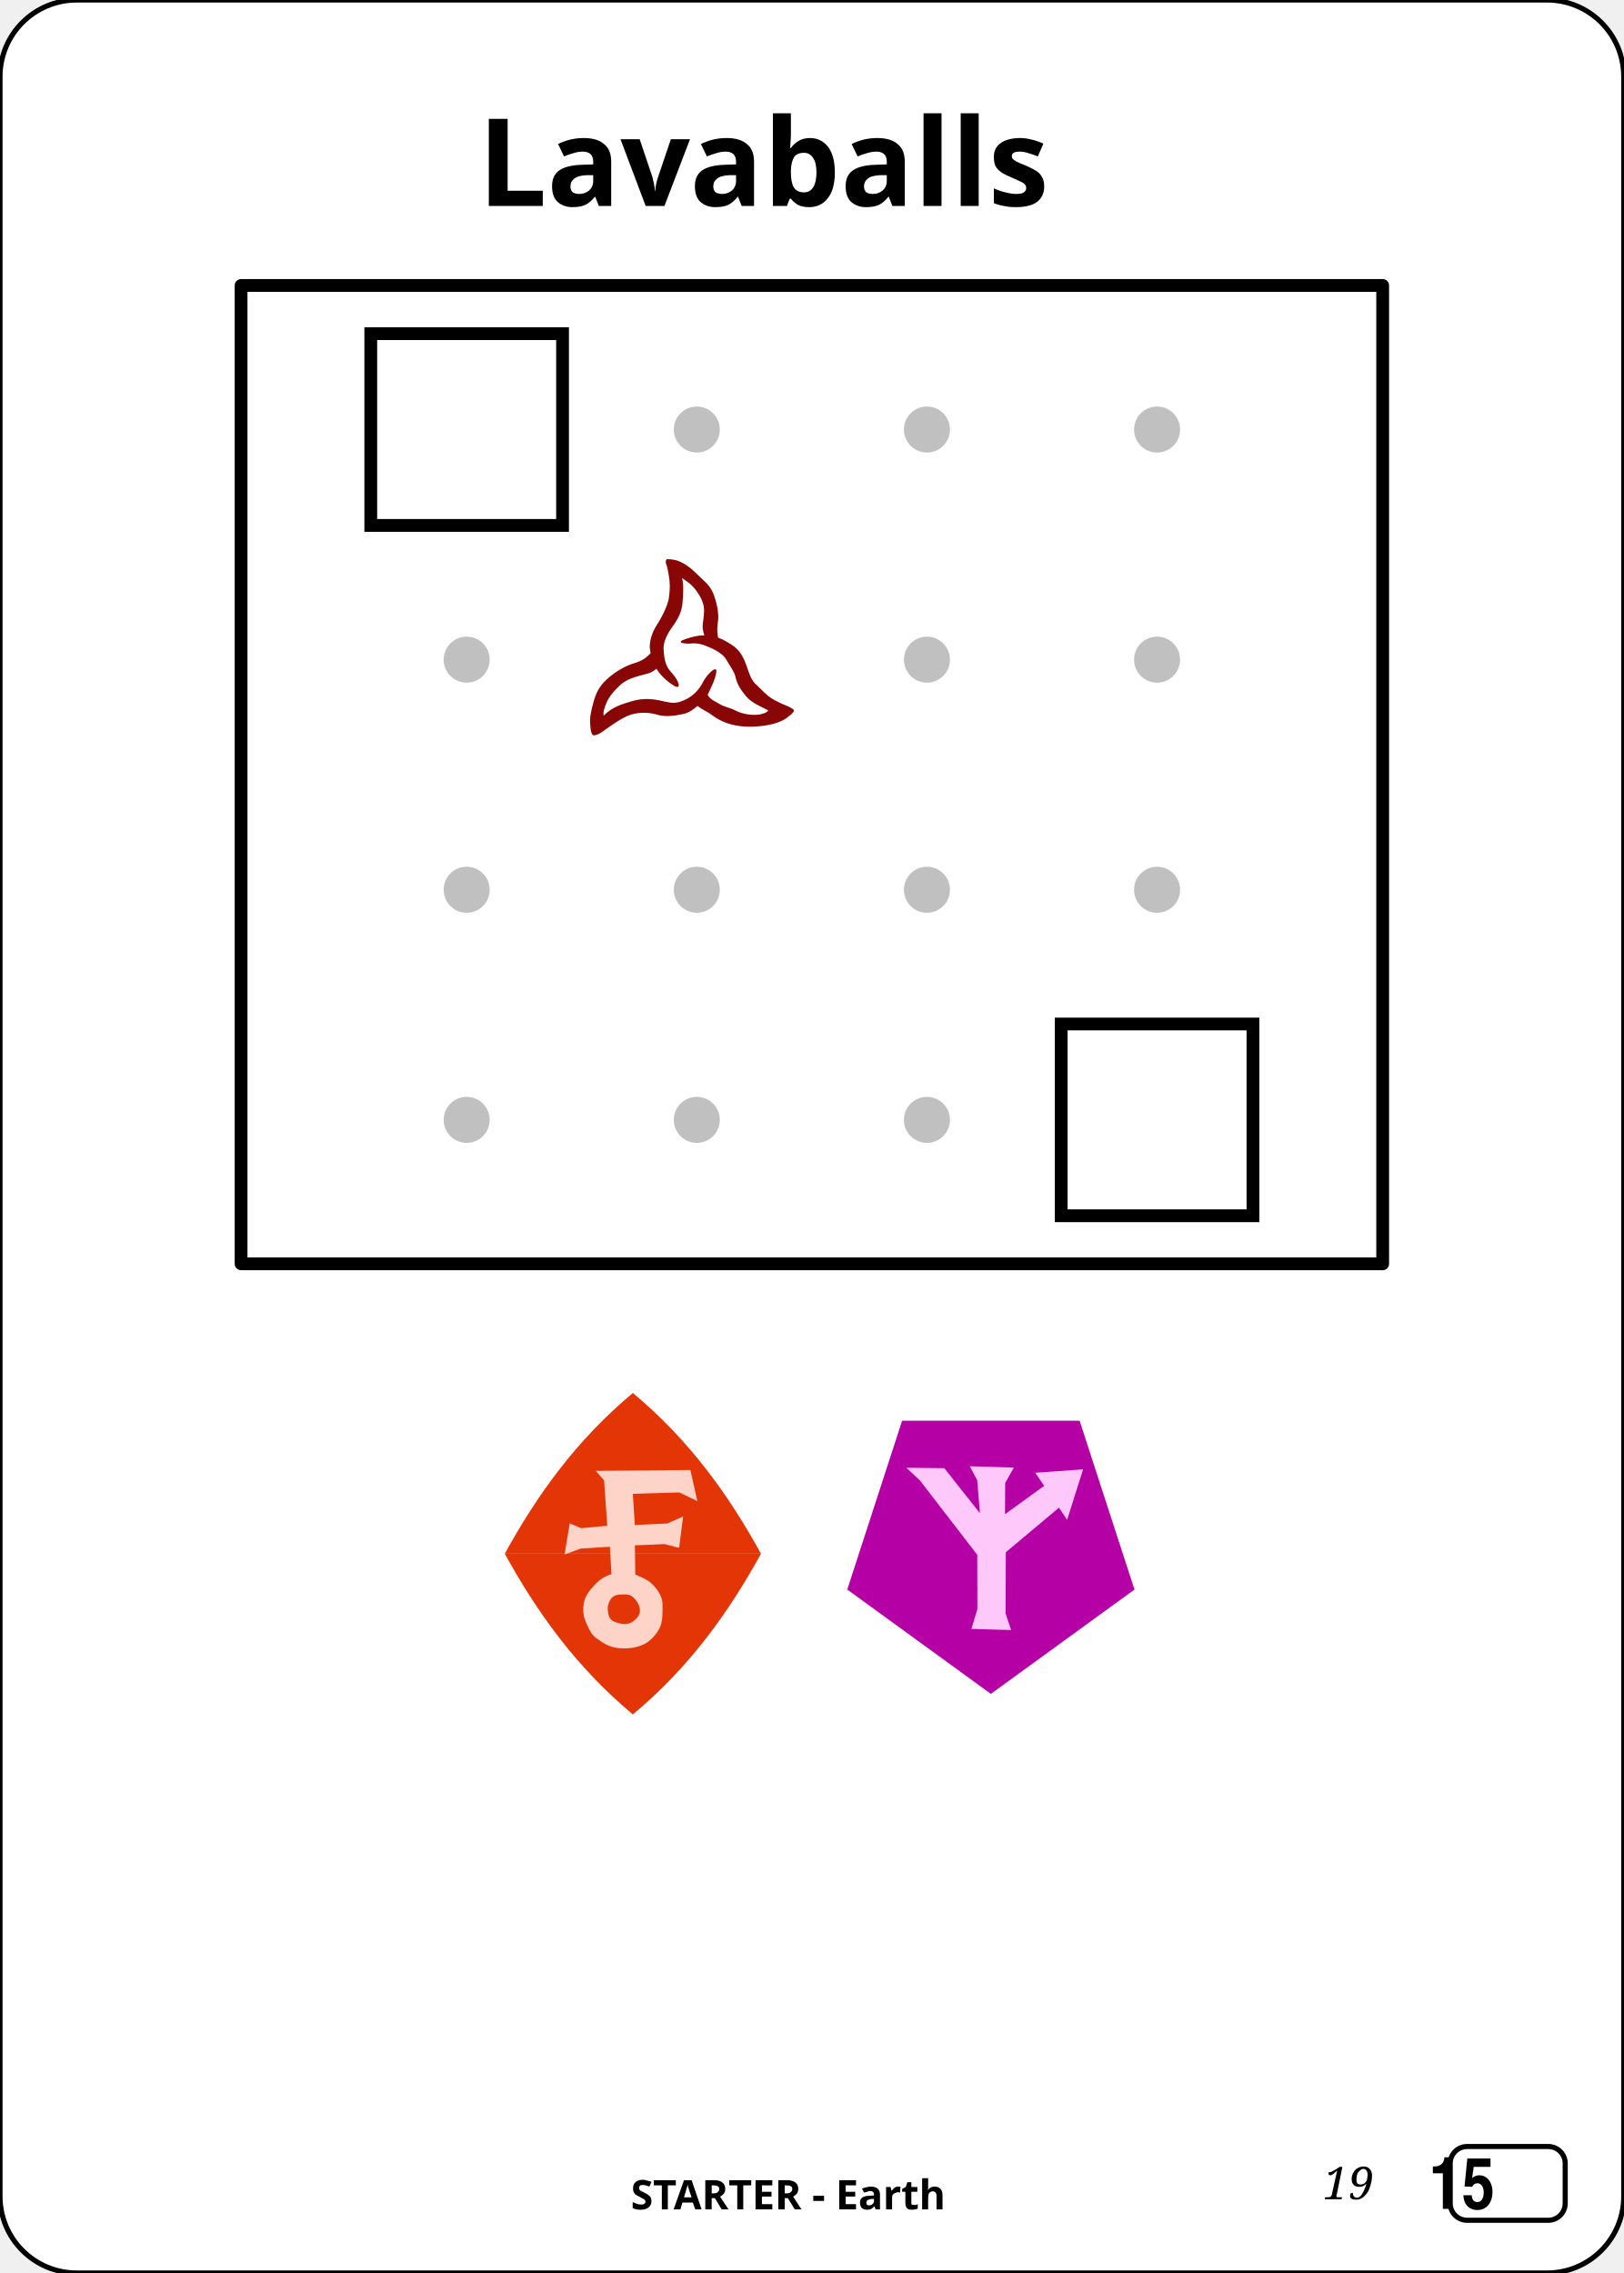
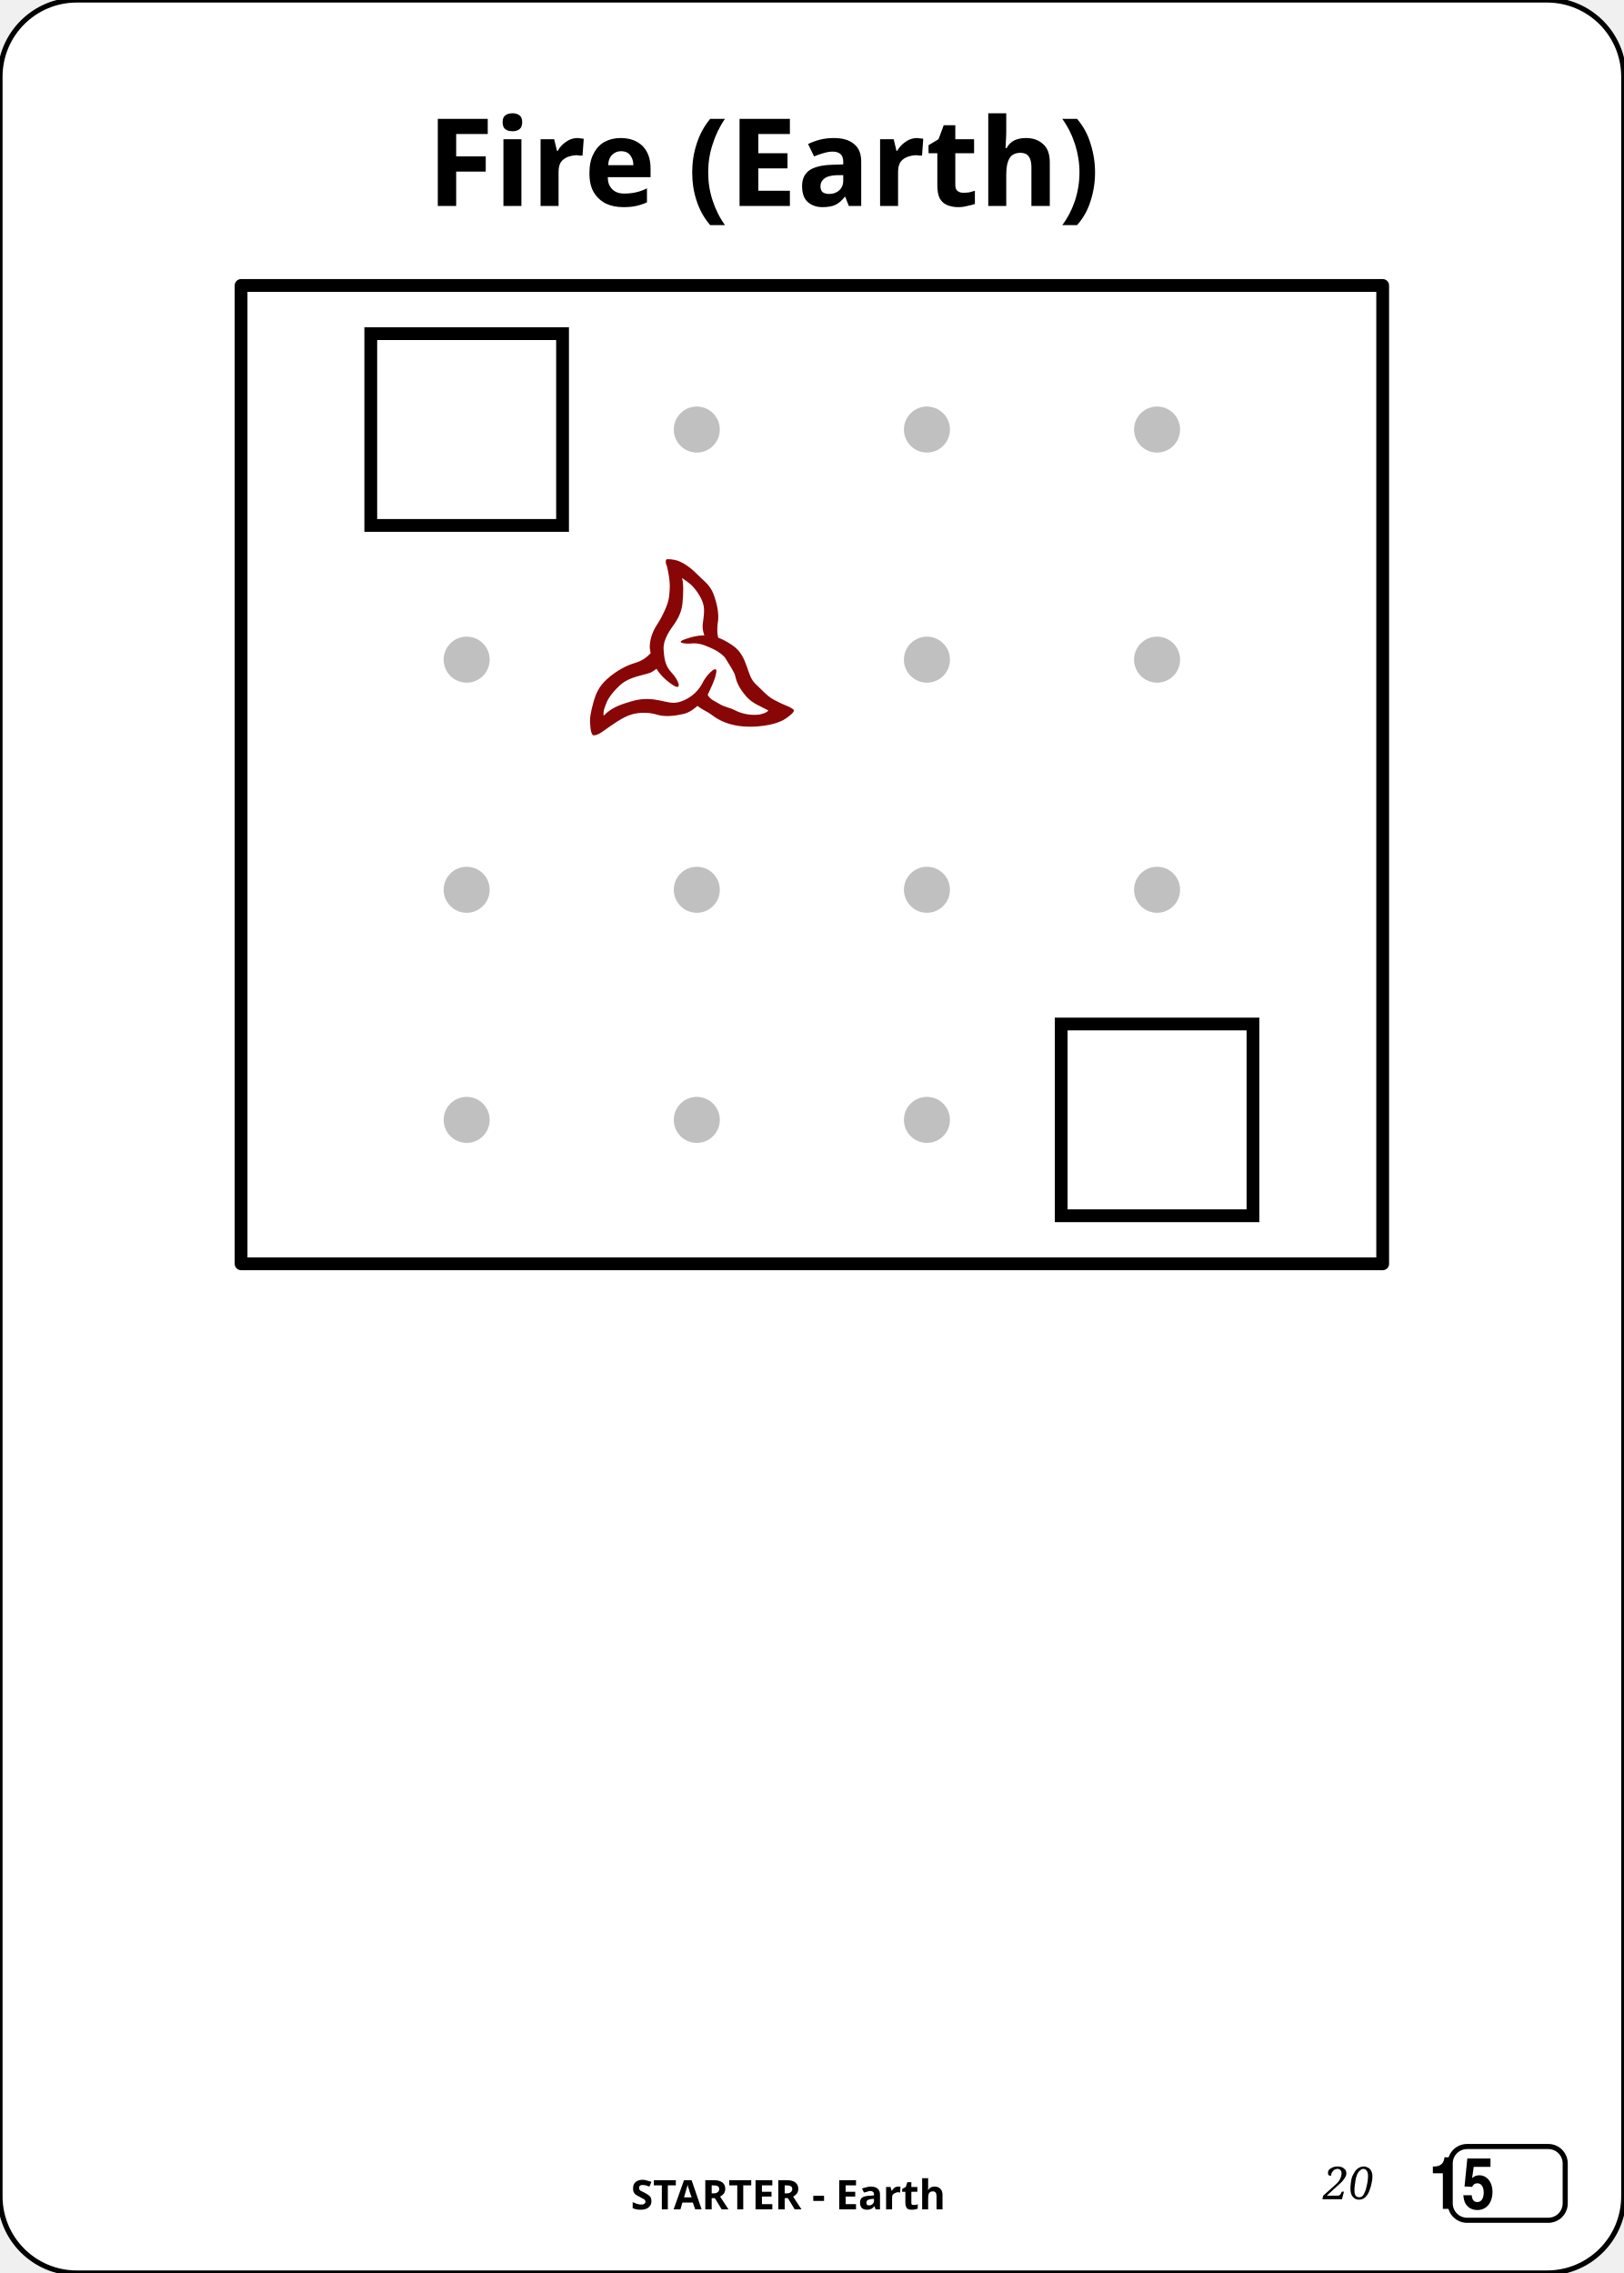
<svg xmlns="http://www.w3.org/2000/svg" xmlns:xlink="http://www.w3.org/1999/xlink" version="1.1" id="svg_root" width="63.5mm" height="88.9mm" viewBox="0 0 63.5 88.9">
  <defs />
  <g id="card00">
-     <rect id="rect1134" x="0" y="0" width="63.5" height="88.9" rx="3" ry="3" style="fill:#ffffff;stroke:none;stroke-width:0" />
+     <rect id="rect1109" x="0" y="0" width="63.5" height="88.9" rx="3" ry="3" style="fill:#ffffff;stroke:none;stroke-width:0" />
    <g id="masters" style="display:none">
      <path style="color:#000000;font-style:normal;font-variant:normal;font-weight:normal;font-stretch:normal;font-size:medium;line-height:normal;font-family:sans-serif;text-indent:0;text-align:start;text-decoration:none;text-decoration-line:none;text-decoration-style:solid;text-decoration-color:#000000;letter-spacing:normal;word-spacing:normal;text-transform:none;writing-mode:lr-tb;direction:ltr;baseline-shift:baseline;text-anchor:start;white-space:normal;clip-rule:nonzero;display:inline;overflow:visible;visibility:visible;opacity:1;isolation:auto;mix-blend-mode:normal;color-interpolation:sRGB;color-interpolation-filters:linearRGB;solid-color:#000000;solid-opacity:1;fill:#303030;fill-opacity:1;fill-rule:evenodd;stroke:none;stroke-width:0.584;stroke-linecap:round;stroke-linejoin:miter;stroke-miterlimit:4;stroke-dasharray:none;stroke-dashoffset:0;stroke-opacity:1;filter:url(#filter9446);color-rendering:auto;image-rendering:auto;shape-rendering:auto;text-rendering:auto;enable-background:accumulate" d="M 4.402,0.447 C 4.111,0.343 3.871,0.322 3.613,0.359 3.161,0.425 2.532,0.561 2.029,0.788 1.486,1.033 1.36,1.219 0.914,1.466 0.499,1.696 0.079,1.855 -0.251,2.205 c -0.165,0.174 -0.02,0.308 0.079,0.277 C 0.371,2.31 0.629,2.096 0.959,1.898 1.262,1.716 1.16,1.918 1.712,1.553 2.196,1.233 2.291,1.181 2.544,1.132 2.684,1.073 2.829,1.013 3.001,0.959 3.403,0.856 3.455,0.885 3.956,0.925 4.367,0.957 4.791,1.108 4.974,1.281 5.181,1.476 5.617,1.509 6.016,2.304 6.18,2.631 6.23,2.968 6.197,3.302 6.233,3.56 6.39,3.657 6.195,4.437 6.051,4.925 5.647,5.383 5.128,5.596 4.521,5.846 3.822,5.889 3.22,5.746 2.641,5.609 2.012,5.118 1.891,4.595 1.773,4.084 1.681,3.64 1.659,3.235 1.706,2.734 2.227,2.744 2.685,2.398 2.999,2.272 3.222,2.063 3.653,2.063 4.022,2.114 4.417,2.334 4.56,2.575 4.867,2.866 5.007,3.242 4.911,3.721 4.926,3.962 4.487,4.365 4.234,4.409 3.917,4.464 3.52,4.218 3.323,4.126 3.136,4.073 3.148,4 3.226,3.728 3.319,3.595 3.496,3.512 3.603,3.446 3.732,3.365 3.742,3.202 3.706,3.071 3.627,2.961 3.55,2.885 3.36,2.943 3.23,2.983 2.99,3.007 2.934,3.059 2.843,3.141 2.594,3.275 2.525,3.37 2.46,3.59 2.593,3.832 2.617,4.021 2.649,4.245 2.779,4.503 3.053,4.631 3.466,4.823 3.978,4.92 4.296,4.905 4.684,4.864 5.446,4.541 5.453,3.775 5.433,3.414 5.228,2.69 4.95,2.214 4.667,1.73 4.267,1.524 3.699,1.527 3.41,1.552 2.991,1.586 2.382,1.934 1.679,2.197 1.57,2.307 1.085,2.835 0.769,3.179 1.045,3.807 1.045,3.807 1.268,4.278 1.16,4.334 1.382,4.882 1.671,5.598 2.317,6.133 3.06,6.292 3.661,6.42 5.078,6.187 5.385,6.117 6.257,5.918 6.545,5.537 6.8,4.543 6.969,3.882 6.84,3.31 6.81,3.081 6.772,2.791 6.664,2.31 6.578,2.095 6.381,1.649 5.742,1.208 5.227,0.767 4.747,0.367 4.855,0.609 4.402,0.447 Z" id="element-air" />
      <path id="element-earth" style="color:#000000;font-style:normal;font-variant:normal;font-weight:normal;font-stretch:normal;font-size:medium;line-height:normal;font-family:sans-serif;text-indent:0;text-align:start;text-decoration:none;text-decoration-line:none;text-decoration-style:solid;text-decoration-color:#000000;letter-spacing:normal;word-spacing:normal;text-transform:none;writing-mode:lr-tb;direction:ltr;baseline-shift:baseline;text-anchor:start;white-space:normal;clip-rule:nonzero;display:inline;overflow:visible;visibility:visible;opacity:1;isolation:auto;mix-blend-mode:normal;color-interpolation:sRGB;color-interpolation-filters:linearRGB;solid-color:#000000;solid-opacity:1;fill:#004c00;fill-opacity:1;fill-rule:nonzero;stroke:none;stroke-width:0.584;stroke-linecap:round;stroke-linejoin:round;stroke-miterlimit:4;stroke-dasharray:none;stroke-dashoffset:0;stroke-opacity:1;color-rendering:auto;image-rendering:auto;shape-rendering:auto;text-rendering:auto;enable-background:accumulate" d="m 4.427,0.693 c -0.068,0.003 -0.132,0.027 -0.183,0.069 C 3.918,1.026 3.661,1.451 3.393,1.854 3.127,2.256 2.62,2.918 2.549,3.018 1.833,3.768 1.553,4.485 0.701,5.328 0.438,5.613 0.982,5.645 1.246,5.36 2.091,4.446 2.306,4.142 2.965,3.461 2.975,3.45 3.316,3.09 3.454,2.903 3.576,2.732 3.607,2.539 3.864,2.151 4.039,1.888 4.242,1.564 4.403,1.484 4.611,1.699 4.936,1.99 5.227,2.6 5.472,2.925 5.908,3.411 5.98,3.512 6.203,3.833 6.694,4.418 6.74,4.502 6.922,4.838 7,4.355 6.876,3.952 6.78,3.775 6.711,3.527 6.486,3.204 6.262,2.882 5.978,2.633 5.92,2.535 L 5.687,2.168 C 5.486,1.719 5.143,1.551 4.704,0.834 4.647,0.742 4.54,0.688 4.427,0.693 Z M 1.631,1.538 C 1.532,1.54 1.066,1.95 1.011,2.027 0.701,2.463 0.497,2.709 0.155,3.187 -0.069,3.501 0.347,3.572 0.571,3.259 0.832,2.894 1.435,2.252 1.626,2.189 c 0,0 0.628,0.453 0.836,0.565 C 2.813,2.944 3.217,2.746 2.864,2.56 2.911,2.585 2.559,2.323 2.418,2.151 2.219,1.919 1.873,1.623 1.631,1.538 Z m 3.59,2.352 c -0.229,0.011 -0.233,0.112 -0.113,0.295 0,0 0.457,0.774 0.616,1.258 C 5.926,5.776 6.564,5.718 6.358,5.289 6.113,4.778 5.498,4.03 5.498,4.03 5.441,3.938 5.334,3.884 5.22,3.889 Z M 4.465,4.06 C 4.299,4.062 4.165,4.217 4.168,4.373 L 4.081,5.802 C 4.075,6.183 4.663,5.887 4.657,5.506 4.617,5.197 4.739,4.539 4.465,4.06 Z M 3.438,3.87 C 3.2,4.021 2.914,4.532 2.733,5.085 2.593,5.438 3.16,5.634 3.3,5.281 3.372,4.824 3.621,4.24 3.621,4.24 3.696,4.06 3.645,3.877 3.438,3.87 Z" />
      <path style="color:#000000;font-style:normal;font-variant:normal;font-weight:normal;font-stretch:normal;font-size:medium;line-height:normal;font-family:sans-serif;text-indent:0;text-align:start;text-decoration:none;text-decoration-line:none;text-decoration-style:solid;text-decoration-color:#000000;letter-spacing:normal;word-spacing:normal;text-transform:none;writing-mode:lr-tb;direction:ltr;baseline-shift:baseline;text-anchor:start;white-space:normal;clip-rule:nonzero;display:inline;overflow:visible;visibility:visible;opacity:1;isolation:auto;mix-blend-mode:normal;color-interpolation:sRGB;color-interpolation-filters:linearRGB;solid-color:#000000;solid-opacity:1;fill:#860000;fill-opacity:0.975;fill-rule:evenodd;stroke:none;stroke-width:0.584;stroke-linecap:round;stroke-linejoin:miter;stroke-miterlimit:4;stroke-dasharray:none;stroke-dashoffset:0;stroke-opacity:1;filter:url(#filter9446);color-rendering:auto;image-rendering:auto;shape-rendering:auto;text-rendering:auto;enable-background:accumulate" d="m 2.571,-0.179 c -0.086,0.087 0.01,0.269 0.01,0.269 0,0 0.074,0.298 0.102,0.57 0.028,0.273 -0.005,0.5 -0.023,0.661 -0.029,0.259 -0.262,0.749 -0.441,1.021 -0.179,0.273 -0.295,0.549 -0.309,0.887 -0.003,0.069 0.023,0.202 0.034,0.268 -0.202,0.221 -0.421,0.33 -0.628,0.388 -0.278,0.078 -0.712,0.29 -1.087,0.635 -0.299,0.276 -0.418,0.531 -0.518,0.886 -0.1,0.355 -0.163,0.647 -0.126,0.907 0,0 0.004,0.305 0.105,0.393 0.137,0.027 0.343,-0.12 0.343,-0.12 0.426,-0.302 0.817,-0.587 1.151,-0.688 0.364,-0.111 0.748,-0.075 0.998,3.781e-4 0.327,0.099 0.682,0.055 1.025,-0.02 0.236,-0.051 0.395,-0.169 0.568,-0.319 0.232,0.177 0.373,0.211 0.538,0.336 0.203,0.154 0.438,0.297 0.798,0.391 0.377,0.098 0.808,0.106 1.208,0.054 0.4,-0.052 0.766,-0.15 1.026,-0.373 0,0 0.223,-0.155 0.202,-0.243 -0.05,-0.08 -0.272,-0.166 -0.272,-0.166 0,0 -0.246,-0.095 -0.523,-0.247 C 6.476,5.16 6.262,4.893 6.077,4.729 5.857,4.535 5.799,4.275 5.703,4.011 5.607,3.748 5.488,3.411 5.119,3.171 4.942,3.055 4.77,2.957 4.585,2.89 4.541,2.702 4.544,2.526 4.567,2.333 4.64,1.98 4.529,1.506 4.396,1.167 4.257,0.808 3.968,0.623 3.781,0.427 3.581,0.219 3.302,-0.008 3.019,-0.113 c 0,0 -0.175,-0.073 -0.448,-0.066 z m 0.601,0.735 c 0.067,0.052 0.27,0.181 0.371,0.281 0.236,0.234 0.434,0.568 0.476,0.817 0.04,0.242 -0.007,0.456 -0.035,0.683 -0.018,0.146 0.002,0.308 0.062,0.462 -0.048,0.003 -0.167,0.006 -0.217,0.014 -0.165,0.022 -0.339,0.067 -0.526,0.133 -0.388,0.127 -0.089,0.205 0.304,0.167 0.306,-0.016 0.594,0.137 0.783,0.221 0.155,0.069 0.407,0.242 0.484,0.368 0.149,0.245 0.348,0.544 0.377,0.678 0.052,0.242 0.148,0.475 0.423,0.797 0.248,0.291 0.565,0.389 0.869,0.558 C 6.517,5.818 6.271,5.886 6.194,5.897 5.866,5.94 5.513,5.868 5.273,5.744 5.012,5.61 4.836,5.61 4.616,5.471 4.472,5.38 4.276,5.316 4.175,5.126 4.308,4.835 4.452,4.57 4.505,4.286 4.589,3.906 4.193,4.28 4.022,4.57 3.841,4.954 3.547,5.248 3.105,5.395 2.819,5.49 2.574,5.401 2.308,5.347 2.042,5.294 1.671,5.234 1.189,5.381 0.858,5.482 0.423,5.598 0.109,5.945 0.074,5.765 0.166,5.582 0.195,5.495 0.29,5.208 0.564,4.918 0.745,4.751 1.021,4.497 1.365,4.421 1.651,4.341 1.862,4.282 1.952,4.287 2.172,4.105 2.333,4.365 2.56,4.579 2.83,4.752 3.162,4.966 3.084,4.606 2.765,4.259 2.556,4.032 2.481,3.834 2.451,3.341 2.436,3.089 2.561,2.814 2.733,2.553 2.955,2.245 3.143,1.974 3.19,1.551 3.218,1.217 3.244,0.786 3.172,0.556 Z" id="element-fire" />
      <path id="element-water" style="color:#000000;font-style:normal;font-variant:normal;font-weight:normal;font-stretch:normal;font-size:medium;line-height:normal;font-family:sans-serif;text-indent:0;text-align:start;text-decoration:none;text-decoration-line:none;text-decoration-style:solid;text-decoration-color:#000000;letter-spacing:normal;word-spacing:normal;text-transform:none;writing-mode:lr-tb;direction:ltr;baseline-shift:baseline;text-anchor:start;white-space:normal;clip-rule:nonzero;display:inline;overflow:visible;visibility:visible;opacity:1;isolation:auto;mix-blend-mode:normal;color-interpolation:sRGB;color-interpolation-filters:linearRGB;solid-color:#000000;solid-opacity:1;fill:#00007e;fill-opacity:1;fill-rule:evenodd;stroke:none;stroke-width:0.584;stroke-linecap:round;stroke-linejoin:miter;stroke-miterlimit:4;stroke-dasharray:none;stroke-dashoffset:0;stroke-opacity:1;color-rendering:auto;image-rendering:auto;shape-rendering:auto;text-rendering:auto;enable-background:accumulate" d="M 7.007,4.184 C 6.697,4.216 6.261,4.529 5.944,4.546 5.354,4.626 4.606,4.434 4.015,4.417 3.015,4.392 2.458,4.839 1.531,5.142 1.296,5.258 1.538,5.416 1.8,5.451 2.015,5.469 2.359,5.338 2.563,5.292 3.117,5.108 3.607,4.962 4.199,5.038 4.981,5.175 5.485,5.242 6.252,5.121 6.502,5.049 6.742,4.801 6.968,4.684 7.171,4.518 7.277,4.176 7.007,4.184 Z M 6.506,2.801 C 6.086,2.791 6.034,3.038 5.447,3.047 4.73,3.103 4.254,2.925 3.541,2.886 2.598,2.801 1.565,3.334 0.705,3.565 0.478,3.694 0.722,3.97 0.986,3.992 1.222,3.991 1.299,4.044 1.528,4.002 2.239,3.789 2.695,3.252 3.431,3.338 4.173,3.406 5.174,3.724 5.917,3.572 6.153,3.478 6.366,3.341 6.534,3.168 6.654,2.987 6.734,2.795 6.506,2.801 Z M 5.427,1.22 C 5.224,1.251 5.001,1.409 4.805,1.466 4.201,1.707 3.589,1.676 2.95,1.534 2.665,1.486 2.234,1.384 1.951,1.334 1.165,1.27 0.54,1.658 -0.063,2.088 -0.256,2.258 -0.066,2.453 0.197,2.422 0.502,2.338 0.878,2.295 1.178,2.121 1.557,1.946 2.114,1.859 2.526,2.017 3.227,2.213 3.866,2.292 4.587,2.118 5.009,2.028 5.277,1.855 5.614,1.595 5.782,1.418 5.68,1.201 5.427,1.22 Z" />
      <g id="a-master" style="display:inline">
        <path style="display:inline;fill:#08e0b8;fill-opacity:1;fill-rule:evenodd;stroke-width:0.265" id="path32-4" d="m -292.057,84.746 -16.205,9.356 -16.205,-9.356 0,-18.712 16.205,-9.356 16.205,9.356 z" transform="matrix(0,0.3175,-0.3175,0,55.68632,158.6405)" />
        <path id="path12743x" style="fill:#d1fdf5;fill-opacity:1;stroke:none;stroke-width:1.578;stroke-linecap:round;stroke-linejoin:round;stroke-dasharray:none;stroke-dashoffset:0;stroke-opacity:0.791" d="m 28.474,57.348 -0.113,1.067 0.694,-0.114 1.561,0.035 -1.893,4.856 -0.405,0.518 1.52,0.137 0.112,-0.438 0.477,-0.953 2.523,-0.031 0.441,0.838 -0.069,0.508 1.852,-0.067 -0.292,-0.455 -1.887,-4.908 1.353,0.069 0.607,0.237 0.322,-1.393 -0.659,0.15 -5.519,-0.032 z m 3.315,1.576 0.89,2.337 -1.835,0.015 z" />
      </g>
      <g id="c-master" style="display:inline">
        <circle style="fill:#c9bb04;fill-opacity:1;stroke:none;stroke-width:0.3;stroke-dasharray:0.3, 0.3" id="path33" cx="31.75" cy="60.768" r="5.473" />
        <path id="path12967x" style="fill:#fef9b7;fill-opacity:1;stroke:none;stroke-width:1.555;stroke-linecap:round;stroke-linejoin:round;stroke-dasharray:none;stroke-dashoffset:0;stroke-opacity:0.791" d="m 32.627,57.05 c -0.384,-0.036 -1.079,-0.036 -1.391,0.087 -0.28,0.111 -1.134,0.528 -1.377,0.713 -0.28,0.213 -0.791,0.808 -0.892,1.006 -0.243,0.477 -0.53,1.486 -0.56,1.898 -0.039,0.536 0.356,1.77 0.581,1.96 0.312,0.264 1.397,0.969 1.742,1.016 0.452,0.062 2.049,0.121 2.793,-0.133 0.259,-0.089 1.088,-1.065 1.088,-1.065 0,0 -1.702,0.336 -2.255,0.295 -0.37,-0.028 -1.189,-0.205 -1.409,-0.3 -0.384,-0.166 -0.885,-0.802 -0.932,-1.257 -0.049,-0.48 -0.122,-1.401 0.053,-1.691 0.227,-0.376 0.806,-1.196 1.291,-1.377 0.275,-0.103 1.207,-0.473 2.067,-0.624 0.433,-0.076 0.789,-0.38 0.789,-0.38 z m 0.54,1.569 -1.65,2.492 3.222,0.178 z m -0.075,1.355 0.445,0.601 -0.835,-0.037 z" />
      </g>
      <g id="e-master" style="display:inline">
        <ellipse style="fill:#14c604;fill-opacity:1;stroke:none;stroke-width:0.3;stroke-dasharray:0.3, 0.3" id="path43" cx="31.75" cy="60.768" rx="4.534" ry="5.632" />
        <path style="fill:#c9fec5;fill-opacity:1;stroke:none;stroke-width:1.695;stroke-linecap:round;stroke-linejoin:round;stroke-dasharray:none;stroke-dashoffset:0;stroke-opacity:0.791" d="m 30.224,57.492 3.729,-0.037 0.486,1.553 -0.807,-0.364 -1.841,-0.056 0.098,1.418 1.416,-0.018 0.517,-0.182 0.397,1.63 -0.725,-0.172 -1.694,-0.033 0.046,1.629 1.734,-0.036 0.971,-0.341 -0.598,1.405 -3.579,0.097 0.268,-0.51 -0.167,-2.259 -1.297,0.085 -0.61,0.184 0.224,-1.553 0.573,0.214 1.145,-0.1 -0.017,-1.978 z" id="path12741x" />
      </g>
      <g id="f-master" style="display:inline">
        <use x="0" y="0" xlink:href="#g41" id="use41" transform="matrix(1.2,0,0,1.2,102.0932,-15.02783)" style="display:inline" />
        <path id="path12748x" style="fill:#fed4c9;fill-opacity:1;stroke:none;stroke-width:1.499;stroke-linecap:round;stroke-linejoin:round;stroke-dasharray:none;stroke-dashoffset:0;stroke-opacity:0.791" d="m 34,57.495 -3.7,0.033 0.323,0.369 0.126,1.777 -1.019,0.096 -0.449,-0.191 -0.203,1.219 0.63,-0.231 1.143,-0.072 0.063,1.079 c 0,0 -0.289,0.046 -0.586,0.338 -0.23,0.227 -0.408,0.45 -0.473,0.694 -0.095,0.356 -0.03,0.651 0.062,0.853 0.152,0.334 0.229,0.488 0.396,0.607 0.229,0.164 0.507,0.375 0.923,0.398 0.255,0.014 0.589,0.016 0.942,-0.154 0.243,-0.117 0.451,-0.334 0.602,-0.604 0.132,-0.237 0.133,-0.561 0.13,-0.952 -0.002,-0.328 -0.201,-0.606 -0.445,-0.837 -0.17,-0.161 -0.621,-0.334 -0.621,-0.334 l -0.015,-1.143 1.159,-0.048 0.57,0.145 0.157,-1.225 -0.626,0.274 -1.264,0.058 -0.076,-1.22 1.818,-0.053 0.704,0.341 z m -2.123,5.103 c 0.133,0.176 0.231,0.435 0.05,0.658 -0.172,0.211 -0.394,0.306 -0.64,0.249 -0.237,-0.054 -0.431,-0.109 -0.487,-0.345 -0.054,-0.227 -0.049,-0.383 0.066,-0.587 0.122,-0.215 0.338,-0.208 0.515,-0.213 0.228,-0.007 0.343,0.035 0.496,0.238 z" />
      </g>
      <g id="g-master" style="display:inline">
        <path id="rect33-87" style="display:inline;fill:#04b1ab;fill-opacity:1;stroke:none;stroke-width:0.3;stroke-dasharray:0.3, 0.3" d="m 29.146,55.308 -1.586,1.586 v 7.748 l 1.586,1.586 h 5.208 l 1.586,-1.586 v -7.748 l -1.586,-1.586 z" />
        <path style="fill:#d2fefc;fill-opacity:1;stroke:none;stroke-width:1.555;stroke-linecap:round;stroke-linejoin:round;stroke-dasharray:none;stroke-dashoffset:0;stroke-opacity:0.791" d="m 33.39,58.422 -0.174,-1.285 c 0,0 -1.454,-0.18 -2.118,0.1 -0.577,0.243 -1.11,0.632 -1.517,1.108 -0.435,0.507 -0.628,0.74 -0.73,1.4 -0.074,0.485 -0.13,1.107 0.089,1.545 0.219,0.439 0.485,0.766 0.887,1.048 0.394,0.275 0.999,0.232 1.478,0.254 0.288,0.014 1.005,-0.151 1.005,-0.151 l -0.043,0.653 -1.287,0.102 -0.15,0.89 1.398,-0.087 -0.122,0.839 1.223,-0.009 0.122,-0.893 1.276,-0.083 0.124,-0.838 -1.39,0.066 c 0,0 0.073,-0.825 0.091,-1.247 0.016,-0.376 0.003,-1.238 0.003,-1.238 l 1.039,-0.017 0.097,-0.748 -1.147,0.035 -0.004,-0.609 -0.914,0.047 -0.045,0.522 -0.782,0.075 -0.149,0.783 0.875,-0.047 -0.082,0.89 c 0,0 -0.82,0.108 -1.219,0.088 -0.523,-0.026 -1.162,-0.404 -1.272,-1.138 -0.088,-0.584 0.416,-1.359 0.853,-1.757 0.448,-0.408 1.172,-0.66 1.776,-0.549 0.267,0.049 0.811,0.254 0.811,0.254 z" id="path12894x" />
      </g>
      <g id="w-master" style="display:inline">
        <path id="path42" style="fill:#2000c1;fill-opacity:1;fill-rule:evenodd;stroke-width:0.133" d="m 26.762,55.648 -0.824,1.428 5.096,8.825 h 1.648 l 5.096,-8.825 -0.825,-1.428 z" />
        <path style="fill:#d3cbff;fill-opacity:1;stroke:none;stroke-width:1.585;stroke-linecap:round;stroke-linejoin:round;stroke-dasharray:none;stroke-dashoffset:0;stroke-opacity:0.791" d="m 27.805,57.038 0.354,0.4 3.134,6.028 1.555,-0.019 2.264,-5.759 0.386,-0.655 -1.735,-0.051 0.084,0.493 -1.732,4.453 -0.659,-1.121 1.002,-3.275 0.465,-0.494 -1.906,0.039 0.082,0.43 -0.485,2.201 -1.082,-2.227 0.055,-0.433 z" id="path12957x" />
      </g>
      <g id="y-master" style="display:inline">
        <path style="display:inline;fill:#b500a6;fill-opacity:1;fill-rule:evenodd;stroke-width:0.265" id="path36-4" d="m -148.953,83.866 19.216,13.961 -7.34,22.59 -23.752,0 -7.34,-22.59 z" transform="matrix(-0.2922684,0,0,-0.2922684,-11.78439,90.76079)" />
        <path style="fill:#ffc8fa;fill-opacity:1;stroke:none;stroke-width:1.599;stroke-linecap:round;stroke-linejoin:round;stroke-dasharray:none;stroke-dashoffset:0;stroke-opacity:0.791" d="m 28.446,57.406 1.484,0.016 1.392,1.76 -0.105,-1.283 -0.29,-0.553 1.721,0.053 -0.338,0.605 -0.007,1.218 1.531,-1.11 -0.349,-0.511 1.871,-0.132 -0.624,1.977 -0.318,-0.479 -2.079,1.743 -0.008,2.395 0.216,0.648 -1.554,-0.045 0.234,-0.776 -0.006,-2.12 -2.239,-2.907 z" id="path12896x" />
      </g>
      <g id="sym-master-extra">
        <g id="g41" style="display:inline" transform="translate(15.55363,13.71286)">
          <use x="0" y="0" xlink:href="#rect35-7" id="use38" transform="matrix(-1,0,0,1,-148.346,2.0666667e-7)" />
          <use x="0" y="0" xlink:href="#rect35-7" id="use39" transform="rotate(180,-74.17299,49.44995)" />
          <path id="rect35-7" style="display:inline;fill:#e33505;fill-opacity:1;stroke-width:0.223;stroke-dasharray:0.223, 0.223" d="m -74.173,44.212 v 5.237 h 4.174 c -1.042,-1.895 -2.319,-3.69 -4.174,-5.237 z" />
          <use x="0" y="0" xlink:href="#rect35-7" id="use40" transform="matrix(1,0,0,-1,-3e-8,98.89991)" />
        </g>
      </g>
    </g>
    <rect id="card-border" x="0" y="0" width="63.5" height="88.9" rx="3" ry="3" style="display:inline;fill:none;fill-opacity:1;stroke:#000000;stroke-width:0.2;stroke-miterlimit:4;stroke-dasharray:none;stroke-opacity:1" />
    <text id="spell-title" xml:space="preserve" style="font-style:normal;font-variant:normal;font-weight:bold;font-stretch:normal;font-size:3.175px;line-height:125%;font-family:Lato;-inkscape-font-specification:'Lato Bold';text-align:center;letter-spacing:0px;word-spacing:0px;text-anchor:middle;display:inline;fill:#000000;fill-opacity:1;stroke:none;stroke-width:0.265" x="31.785" y="8.054">
-       <tspan x="31.785" y="8.054" style="font-style:normal;font-variant:normal;font-weight:bold;font-stretch:normal;font-size:4.763px;font-family:CCTreasureTrove;-inkscape-font-specification:'CCTreasureTrove Bold';fill:#000000;fill-opacity:1;stroke-width:0.265" id="tspan64-5">Lavaballs</tspan>
+       <tspan x="31.785" y="8.054" style="font-style:normal;font-variant:normal;font-weight:bold;font-stretch:normal;font-size:4.763px;font-family:CCTreasureTrove;-inkscape-font-specification:'CCTreasureTrove Bold';fill:#000000;fill-opacity:1;stroke-width:0.265" id="tspan64-5">Fire (Earth)</tspan>
    </text>
    <text id="starter-info" xml:space="preserve" style="font-style:normal;font-variant:normal;font-weight:bold;font-stretch:normal;font-size:1.587px;line-height:125%;font-family:Lato;-inkscape-font-specification:'Lato Bold';text-align:center;letter-spacing:0px;word-spacing:0px;text-anchor:middle;display:inline;fill:#000000;fill-opacity:1;stroke:none;stroke-width:0.265" x="31.785" y="86.413">
      <tspan x="31.785" y="86.413" style="font-style:normal;font-variant:normal;font-weight:bold;font-stretch:normal;font-size:1.587px;font-family:CCTreasureTrove;-inkscape-font-specification:'CCTreasureTrove Bold';fill:#000000;fill-opacity:1;stroke-width:0.265" id="tspan7315">STARTER - Earth</tspan>
    </text>
    <text id="rev-id" xml:space="preserve" style="font-style:normal;font-weight:normal;font-size:1.764px;line-height:125%;font-family:Georgia;text-align:end;letter-spacing:0px;word-spacing:0px;text-anchor:end;display:inline;fill:#000000;fill-opacity:1;stroke:none;stroke-width:0.265" x="57.138" y="86.014">
-       <tspan x="56.012" y="86.014" style="font-style:italic;font-variant:normal;font-weight:normal;font-stretch:normal;font-size:1.764px;font-family:Georgia;text-align:end;text-anchor:end;fill:#000000;fill-opacity:1;stroke-width:0.265" id="tspan71">19</tspan>
+       <tspan x="56.012" y="86.014" style="font-style:italic;font-variant:normal;font-weight:normal;font-stretch:normal;font-size:1.764px;font-family:Georgia;text-align:end;text-anchor:end;fill:#000000;fill-opacity:1;stroke-width:0.265" id="tspan71">20</tspan>
    </text>
    <text xml:space="preserve" style="font-size:2.822px;line-height:1.25;font-family:'Fira Sans';-inkscape-font-specification:'Fira Sans';display:inline;stroke-width:0.265" x="59.001" y="86.39" id="spell-id">
      <tspan id="tspan3892" style="font-style:normal;font-variant:normal;font-weight:bold;font-stretch:condensed;font-size:2.822px;font-family:'Arial Narrow';-inkscape-font-specification:'Arial Narrow Bold Condensed';text-align:center;text-anchor:middle;stroke-width:0.265" x="59.001" y="86.39">15</tspan>
    </text>
    <rect style="display:inline;fill:none;fill-opacity:0.458;stroke:#000000;stroke-width:0.2;stroke-linecap:round;stroke-linejoin:round;stroke-dasharray:none;stroke-opacity:1" id="spell-id-border" width="4.498" height="2.885" x="56.713" y="83.953" ry="0.662" />
    <rect style="display:inline;fill:none;stroke:#000000;stroke-width:0.5;stroke-linecap:round;stroke-linejoin:round;stroke-dasharray:none;stroke-opacity:1" id="spell-pattern-border-4" width="44.645" height="38.264" x="9.428" y="11.165" />
    <flowRoot transform="matrix(0.2645833,0,0,0.2645833,1.794193,7.115711)" xml:space="preserve" id="spell-description-4" style="font-style:normal;font-weight:normal;font-size:10.667px;line-height:125%;font-family:sans-serif;letter-spacing:0px;word-spacing:0px;display:none;fill:#000000;fill-opacity:1;stroke:none;stroke-width:1px;stroke-linecap:butt;stroke-linejoin:miter;stroke-opacity:1">
      <flowRegion id="flowRegion4600">
        <rect x="28.8" y="146" width="171.755" height="140.471" id="rect4598" />
      </flowRegion>
      <flowPara id="flowPara4602" style="font-style:normal;font-variant:normal;font-weight:normal;font-stretch:normal;font-size:10.667px;font-family:'Slabo 27px';-inkscape-font-specification:'Slabo 27px, '">Spell Description a very long description for this spell to see how the text looks.</flowPara>
      <flowPara style="font-style:normal;font-variant:normal;font-weight:normal;font-stretch:normal;font-size:10.667px;font-family:'Slabo 27px';-inkscape-font-specification:'Slabo 27px, '" id="flowPara1">Line3</flowPara>
      <flowPara style="font-style:normal;font-variant:normal;font-weight:normal;font-stretch:normal;font-size:10.667px;font-family:'Slabo 27px';-inkscape-font-specification:'Slabo 27px, '" id="flowPara2">Line4</flowPara>
      <flowPara style="font-style:normal;font-variant:normal;font-weight:normal;font-stretch:normal;font-size:10.667px;font-family:'Slabo 27px';-inkscape-font-specification:'Slabo 27px, '" id="flowPara3">Line5</flowPara>
      <flowPara style="font-style:normal;font-variant:normal;font-weight:normal;font-stretch:normal;font-size:10.667px;font-family:'Slabo 27px';-inkscape-font-specification:'Slabo 27px, '" id="flowPara4">Line6</flowPara>
      <flowPara style="font-style:normal;font-variant:normal;font-weight:normal;font-stretch:normal;font-size:10.667px;font-family:'Slabo 27px';-inkscape-font-specification:'Slabo 27px, '" id="flowPara5">Line7</flowPara>
    </flowRoot>
-     <use id="use1135" xlink:href="#f-master" width="100%" height="100%" x="-7" y="0" />
-     <use id="use1136" xlink:href="#y-master" width="100%" height="100%" x="7" y="0" />
-     <rect id="rect1137" x="14.5" y="13.05" width="7.5" height="7.5" style="fill:none;stroke:#000000;stroke-width:0.5;stroke-linecap:round;stroke-miterlimit:2" />
-     <circle id="circle1138" cx="27.25" cy="16.8" r="0.9" style="fill:#c0c0c0;stroke:none;stroke-width:0" />
-     <circle id="circle1139" cx="36.25" cy="16.8" r="0.9" style="fill:#c0c0c0;stroke:none;stroke-width:0" />
-     <circle id="circle1140" cx="45.25" cy="16.8" r="0.9" style="fill:#c0c0c0;stroke:none;stroke-width:0" />
-     <circle id="circle1141" cx="18.25" cy="25.8" r="0.9" style="fill:#c0c0c0;stroke:none;stroke-width:0" />
-     <use id="use1142" xlink:href="#element-fire" width="100%" height="100%" x="23.5" y="22.05" />
-     <circle id="circle1143" cx="36.25" cy="25.8" r="0.9" style="fill:#c0c0c0;stroke:none;stroke-width:0" />
-     <circle id="circle1144" cx="45.25" cy="25.8" r="0.9" style="fill:#c0c0c0;stroke:none;stroke-width:0" />
-     <circle id="circle1145" cx="18.25" cy="34.8" r="0.9" style="fill:#c0c0c0;stroke:none;stroke-width:0" />
-     <circle id="circle1146" cx="27.25" cy="34.8" r="0.9" style="fill:#c0c0c0;stroke:none;stroke-width:0" />
-     <circle id="circle1147" cx="36.25" cy="34.8" r="0.9" style="fill:#c0c0c0;stroke:none;stroke-width:0" />
-     <circle id="circle1148" cx="45.25" cy="34.8" r="0.9" style="fill:#c0c0c0;stroke:none;stroke-width:0" />
-     <circle id="circle1149" cx="18.25" cy="43.8" r="0.9" style="fill:#c0c0c0;stroke:none;stroke-width:0" />
-     <circle id="circle1150" cx="27.25" cy="43.8" r="0.9" style="fill:#c0c0c0;stroke:none;stroke-width:0" />
-     <circle id="circle1151" cx="36.25" cy="43.8" r="0.9" style="fill:#c0c0c0;stroke:none;stroke-width:0" />
-     <rect id="rect1152" x="41.5" y="40.05" width="7.5" height="7.5" style="fill:none;stroke:#000000;stroke-width:0.5;stroke-linecap:round;stroke-miterlimit:2" />
+     <rect id="rect1110" x="14.5" y="13.05" width="7.5" height="7.5" style="fill:none;stroke:#000000;stroke-width:0.5;stroke-linecap:round;stroke-miterlimit:2" />
+     <circle id="circle1111" cx="27.25" cy="16.8" r="0.9" style="fill:#c0c0c0;stroke:none;stroke-width:0" />
+     <circle id="circle1112" cx="36.25" cy="16.8" r="0.9" style="fill:#c0c0c0;stroke:none;stroke-width:0" />
+     <circle id="circle1113" cx="45.25" cy="16.8" r="0.9" style="fill:#c0c0c0;stroke:none;stroke-width:0" />
+     <circle id="circle1114" cx="18.25" cy="25.8" r="0.9" style="fill:#c0c0c0;stroke:none;stroke-width:0" />
+     <use id="use1115" xlink:href="#element-fire" width="100%" height="100%" x="23.5" y="22.05" />
+     <circle id="circle1116" cx="36.25" cy="25.8" r="0.9" style="fill:#c0c0c0;stroke:none;stroke-width:0" />
+     <circle id="circle1117" cx="45.25" cy="25.8" r="0.9" style="fill:#c0c0c0;stroke:none;stroke-width:0" />
+     <circle id="circle1118" cx="18.25" cy="34.8" r="0.9" style="fill:#c0c0c0;stroke:none;stroke-width:0" />
+     <circle id="circle1119" cx="27.25" cy="34.8" r="0.9" style="fill:#c0c0c0;stroke:none;stroke-width:0" />
+     <circle id="circle1120" cx="36.25" cy="34.8" r="0.9" style="fill:#c0c0c0;stroke:none;stroke-width:0" />
+     <circle id="circle1121" cx="45.25" cy="34.8" r="0.9" style="fill:#c0c0c0;stroke:none;stroke-width:0" />
+     <circle id="circle1122" cx="18.25" cy="43.8" r="0.9" style="fill:#c0c0c0;stroke:none;stroke-width:0" />
+     <circle id="circle1123" cx="27.25" cy="43.8" r="0.9" style="fill:#c0c0c0;stroke:none;stroke-width:0" />
+     <circle id="circle1124" cx="36.25" cy="43.8" r="0.9" style="fill:#c0c0c0;stroke:none;stroke-width:0" />
+     <rect id="rect1125" x="41.5" y="40.05" width="7.5" height="7.5" style="fill:none;stroke:#000000;stroke-width:0.5;stroke-linecap:round;stroke-miterlimit:2" />
  </g>
</svg>
